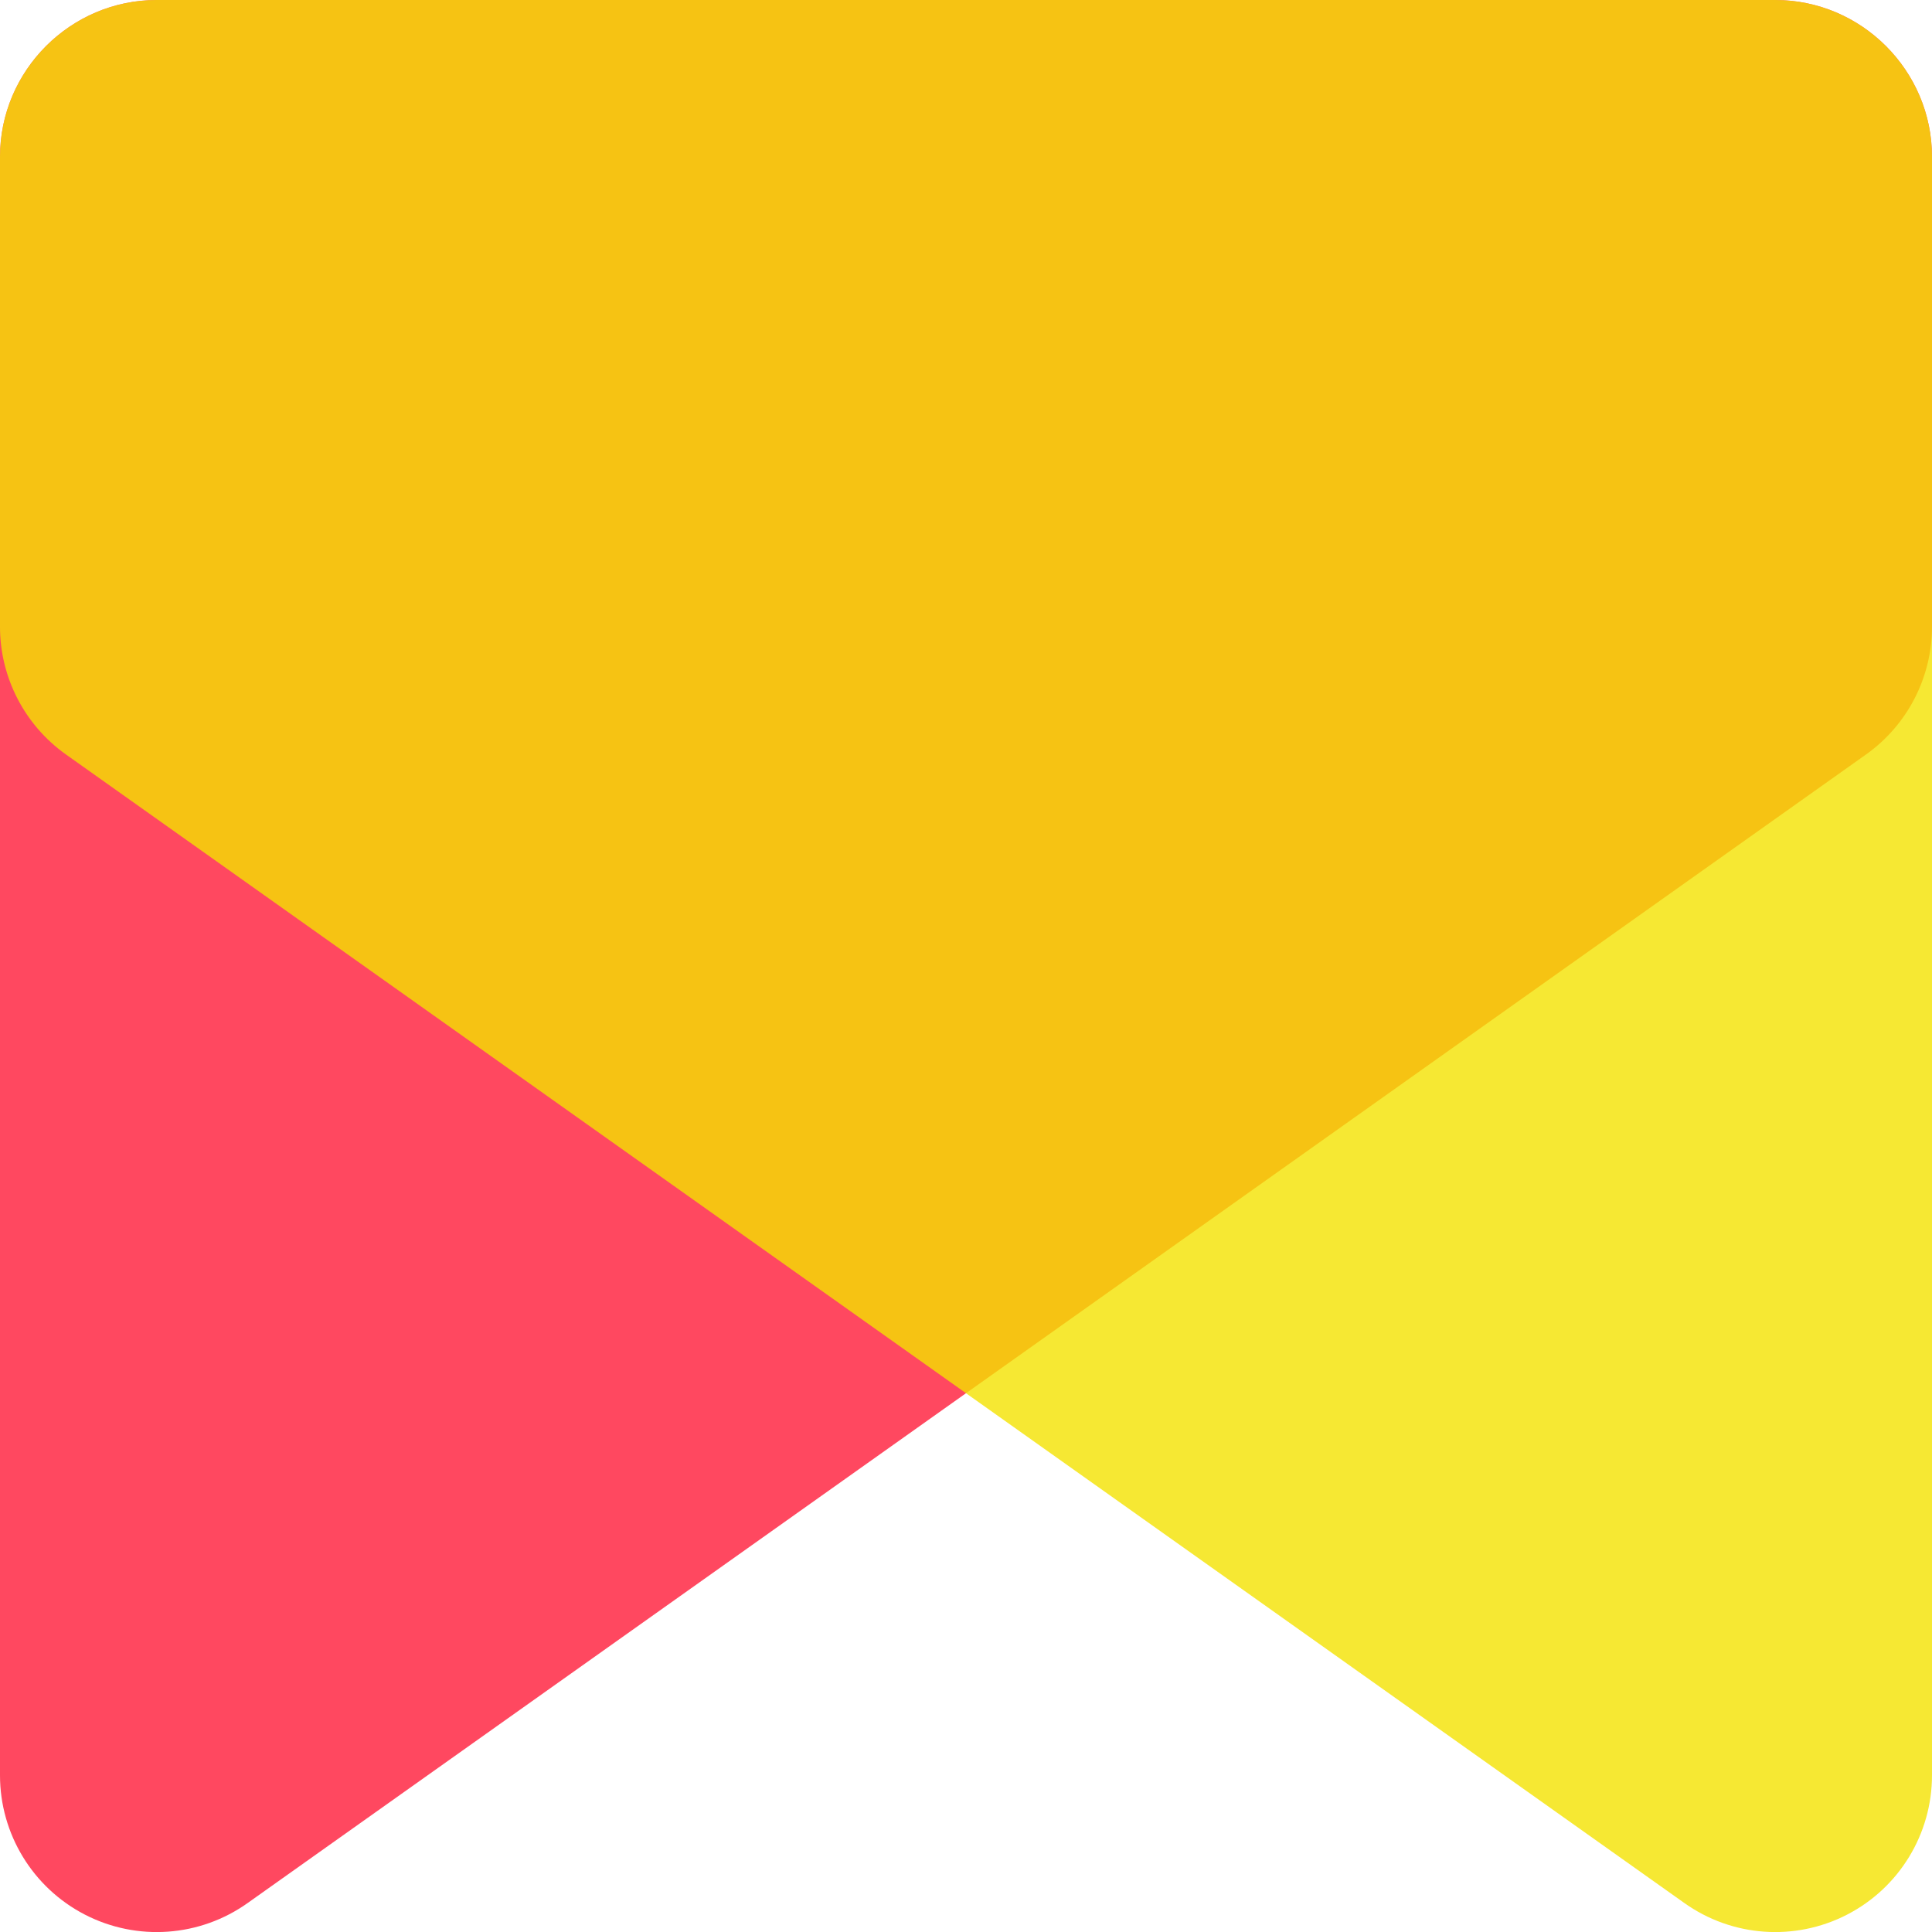
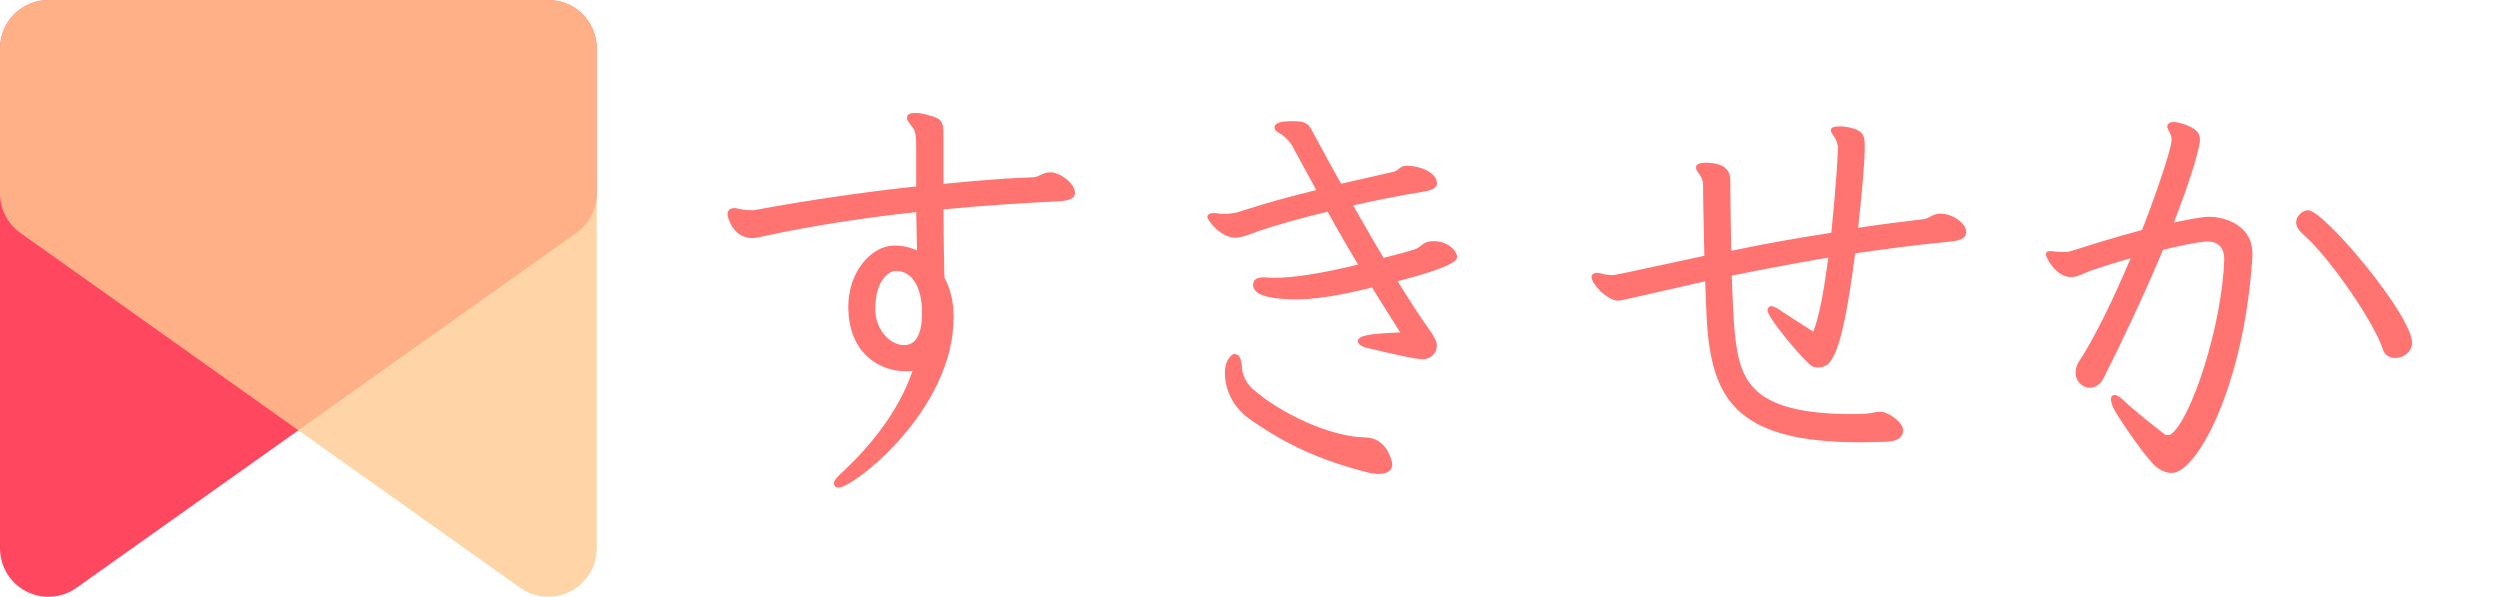
- <svg xmlns="http://www.w3.org/2000/svg" width="493" height="493" viewbox="0 0 493 493">
-   <path opacity=".8" fill="#FF1A38" d="M453 0H40C18 0 0 18 0 40v413a40 40 0 0 0 63.2 32.6l413-293.1a40 40 0 0 0 16.8-32.7V40c0-22-18-40-40-40z" />
-   <path opacity=".8" fill="#F4E200" d="M453 0H40C18 0 0 18 0 40v119.8a40 40 0 0 0 16.8 32.7l413 293.1A40 40 0 0 0 493 453V40c0-22-18-40-40-40z" />
+ <svg xmlns="http://www.w3.org/2000/svg" viewBox="0 0 2065.3 493">
+   <style>.st2{fill:#ff7371}</style>
+   <path d="M453 0H40C17.9 0 0 17.9 0 40v413c0 15 8.4 28.7 21.6 35.5a40 40 0 0 0 41.6-2.9l413-293.2a39.92 39.92 0 0 0 16.8-32.6V40c0-22.1-17.9-40-40-40z" opacity=".8" fill="#ff1a38" />
+   <path d="M453 0H40C17.9 0 0 17.9 0 40v119.8c0 13 6.3 25.1 16.8 32.6l413 293.2a39.99 39.99 0 0 0 41.6 2.9A39.96 39.96 0 0 0 493 453V40c0-22.1-17.9-40-40-40z" opacity=".8" fill="#ffcb91" />
+   <path class="st2" d="M869.5 142.4c10.2 2.2 18.6 10.6 18.6 17.1 0 4-4 6.6-15.7 6.9-28.8 1.5-60.5 3.3-92.9 6.6 0 23.7.4 47 .7 56.4 5.8 10.6 7.6 21.9 7.6 32.8 0 76.8-82.7 140.6-95 140.6-1.5 0-2.5-.4-3.3-1.5-.4-.7-.7-1.1-.7-1.8 0-3.3 5.1-7.6 8.7-10.9 19.3-18.2 44.4-47 56.4-82.3-1.8.4-3.6.4-5.8.4-20.8 0-47.3-14.2-47.3-53.5 0-28.4 18.6-49.5 36.8-50.3h2.2c6.2 0 12.4 1.5 17.8 4l-.7-31.7c-43 4.7-85.9 11.3-123.1 19.3-3.3.7-7.3 1.8-12 2.2-16.8 0-20.8-17.8-20.8-19.7 0-2.2 1.1-4 3.3-4.7.7-.4 1.5-.4 2.2-.4 1.8 0 3.6.7 6.2 1.1 2.5.4 5.8.7 8.7.7 1.1 0 2.2 0 3.3-.4 41.2-7.6 88.1-14.6 132.2-19.3v-26.6c0-16 0-18.9-4.4-24-2.2-3.3-3.3-4-3.3-5.8 0-.7.4-1.1.4-1.8.4-1.5 2.5-2.5 6.2-2.5 2.9 0 6.6.4 10.9 1.8 11.3 2.9 12.7 5.1 12.7 16v40.8c18.2-1.8 35.7-3.3 51.7-4.4l22.9-1.1c4.7-.4 7.6-4 13.1-4h2.4zM723.1 256.3c.4 16.8 12.7 28.8 23.7 28.8 9.5 0 14.9-8.4 14.9-26.6 0-20.4-7.6-34.6-21.1-34.6h-1.5c-4.7.4-16 7.3-16 31.3v1.1zM1162.7 136.9c9.1 0 24.4 5.1 24.4 14.6 0 3.6-3.6 5.5-11.3 6.9-18.6 2.9-38.2 6.9-57.9 11.3 8.4 14.6 16.8 29.5 25.1 43.3 14.6-3.6 26.2-6.9 27.3-7.6 4.4-2.5 5.5-5.1 10.2-5.8 1.5-.4 2.5-.4 4-.4 12.4 0 19.3 8.7 19.3 13.1 0 4.7-13.8 10.9-49.2 20 10.2 16.4 19.7 31.3 28 42.6 2.2 3.6 4.4 6.9 4.4 10.6 0 6.6-5.1 10.6-10.6 11.3-2.2 0-4.4-.4-7.3-.7-14.9-2.5-31.3-6.9-38.6-8.4-5.8-1.1-8.7-3.6-8.7-5.8 0-5.1 10.6-6.2 35-7.3-5.8-9.1-14.2-22.2-23.3-37.1-9.1 2.2-39 9.8-61.9 9.8-28.4 0-36.4-5.5-36.4-12 0-2.9 1.5-6.2 8.4-6.2 2.5 0 5.1.4 6.2.4h1.8c16.4 0 37.1-2.9 70.3-10.9-8.4-14.2-17.1-29.1-25.1-43.7-21.5 5.1-41.9 10.9-58.3 16.4-.7.4-12.7 5.1-17.8 5.1-12.7 0-23.3-14.9-23.3-17.1 0-3.3 4.7-3.3 5.8-3.3 2.2 0 4.4.7 6.6.7 4 0 9.1 0 15.3-2.2 20.4-6.6 41.2-12.4 62.3-17.5l-20-36.8c-1.8-2.9-4-5.5-7.6-8.4-2.9-2.2-6.9-2.9-6.9-6.6 0-4.7 9.1-5.1 14.9-5.1 11.3 0 13.1 2.2 16.4 8.4 7.3 13.5 15.3 28.4 23.7 43.3l43-9.8c4.4-.7 5.1-4.7 10.6-5.1h1.2zm-130.8 209c-16-11.7-20-27.7-20-37.5 0-12.4 6.6-16 7.6-16 4.7 0 6.2 4.4 6.6 12 .4 5.5 3.3 12 8.7 16.8 22.9 20.4 64.5 39.7 92.5 40.1 19.3 0 22.9 21.1 22.9 22.2 0 5.5-4.7 8-11.3 8-2.2 0-4.4-.4-6.9-.7-38.5-9.6-68-22.3-100.1-44.9zM1624.4 192.2c-.7 6.2-8.7 6.9-15.3 7.6-25.9 2.5-51.3 5.8-76.5 9.5-11.3 87-19.7 94.3-31 94.3-2.2 0-4.4-.7-6.2-2.2-10.9-9.8-35.3-39.7-35.3-45.2 0-1.8 1.8-3.3 2.9-3.3 2.5 0 6.2 2.2 9.5 4.7L1498 274c5.1-12.7 9.1-36.1 12.4-61.2-27.7 4.7-54.3 9.8-79.8 14.9.7 18.6 1.5 35.7 2.2 44.1 4 41.5 11.3 70.3 98.3 70.3 7.3 0 13.5-.4 17.8-1.5 1.5-.4 2.9-.4 5.5-.4 5.5.4 17.8 8.4 17.8 15.3 0 8-9.1 9.5-15.3 9.5-6.9 0-13.1.4-19.7.4-99.4 0-121.6-33.1-126.7-94-.7-7.3-1.1-21.9-1.8-39-70.3 16-70.3 16-71.7 16-9.1 0-22.2-13.8-22.2-19.7 0-.7.4-1.8 1.1-2.2 1.1-.7 2.2-1.1 3.3-1.1 2.5 0 5.1 1.1 7.6 1.5 1.8 0 3.3.4 5.1.4 1.5 0 2.5 0 76.1-16-.7-27.7-1.1-54.6-1.1-59.7 0-2.2-1.5-5.5-2.5-6.9-1.5-2.5-3.3-4-3.3-6.2v-.5c.4-2.5 3.3-3.6 7.6-3.6 20.8 0 20.8 10.9 20.8 16v7.6c0 10.2.4 29.1.7 49.2 26.2-5.5 54.3-10.6 82.7-14.9 1.8-17.5 3.3-35 4.4-49.9l1.1-19.7c0-1.1 0-2.2-.4-3.3-.4-1.8-1.1-3.3-1.5-4.4-1.1-2.2-4-5.1-4-7.6.4-2.5 3.3-2.9 6.2-2.9h3.6c17.1 1.8 18.2 7.3 18.2 15.3v4.7c-.4 13.1-2.5 37.5-5.5 63.7 18.6-2.9 37.1-5.1 55.4-7.3 2.2-.4 7.3-4.4 11.7-4.4h.7c10.9 0 21.5 8.4 21.5 14.9v.8zM1860.8 211.5c-6.9 108.5-46.2 179.2-66.6 179.2-4.7 0-10.2-2.2-14.6-6.6-9.8-9.5-31.3-41.9-33.5-46.6-1.5-3.3-2.2-5.8-2.2-7.6 0-2.5 1.1-3.6 2.9-3.6 1.5 0 4 1.1 6.6 3.6 10.2 9.8 29.5 24.8 35.7 29.5.4 0 3.6 0 4-.4 16.4-10.9 42.6-88.9 44.4-144.9 0-7.6-3.3-14.6-13.8-14.6-6.9 0-28.4 4.7-36.8 6.9-15.3 36.8-33.9 75.7-49.2 106.3-2.2 4.4-6.6 7.6-11.3 7.6-2.2 0-4.4-.7-6.6-2.2-3.3-2.5-5.1-6.2-5.1-10.2 0-2.9.7-5.8 2.5-8.7 12.7-19.3 28.8-52.1 43-85.9-20.4 5.8-36.4 11.3-39 12.7a22.2 22.2 0 0 1-10.6 2.9c-11.7 0-20.4-15.7-20.4-18.6v-.7c.4-1.8 1.8-2.2 3.6-2.2 1.5 0 2.9.4 4.4.4 2.5.4 4.4.4 6.6.4 1.8 0 3.6 0 5.8-.7 12.7-4 34.2-10.9 59-17.5 3.3-8 24.4-64.5 24.4-74.7 0-1.8-.4-3.6-1.1-4.7-.7-2.2-2.5-4-2.5-6.2 0-.7.4-1.1.7-1.8.7-1.1 2.2-1.8 4.4-1.8 5.1 0 20.4 4.4 21.5 11.7.4 1.1.4 2.2.4 3.6 0 4-5.1 25.5-21.5 67.7 21.1-4.4 26.2-4.7 28.8-4.7 16 0 36.1 8.7 36.1 30.2v2.2zm118 84.2c-4.7 0-8.7-2.2-10.2-6.9-6.2-20.4-43-75.4-66.6-95.8-3.6-3.3-5.1-6.6-5.1-9.5 0-2.5 1.1-4.7 3.3-6.9 2.2-1.8 4-2.9 6.6-2.9 13.1 0 85.9 86.7 85.9 109.6-.1 7.3-7 12.4-13.9 12.4z" />
</svg>
